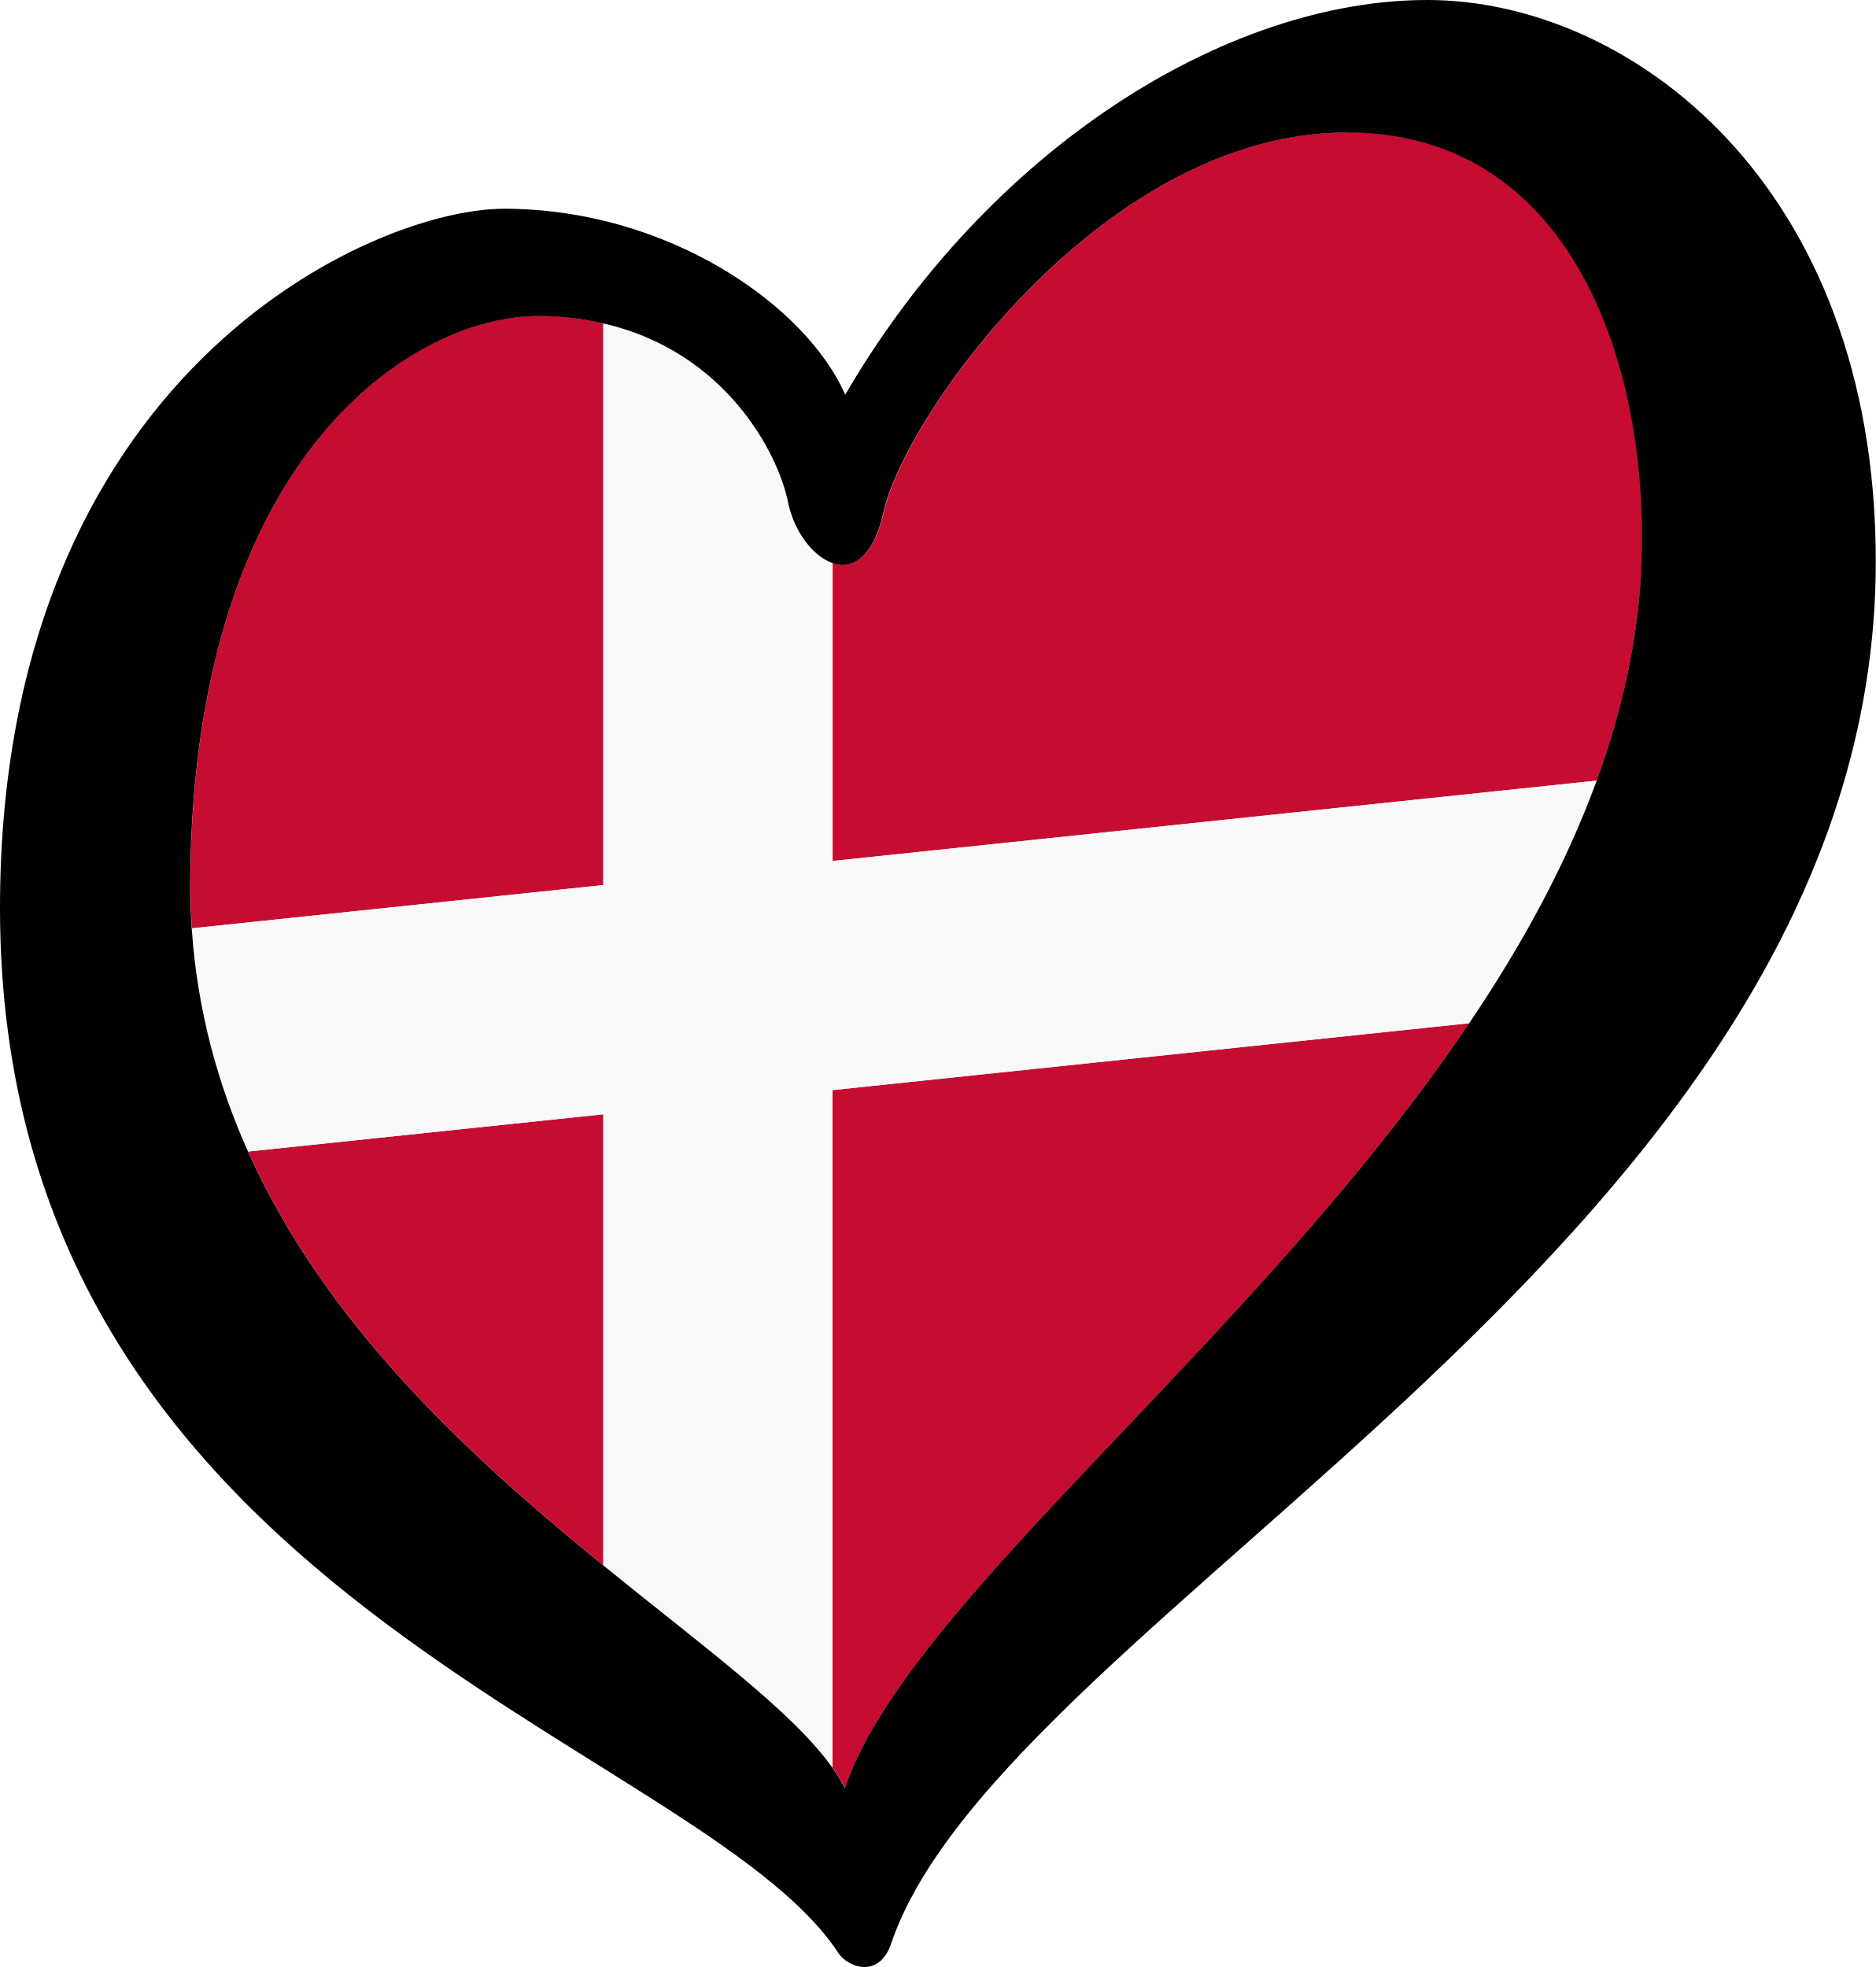
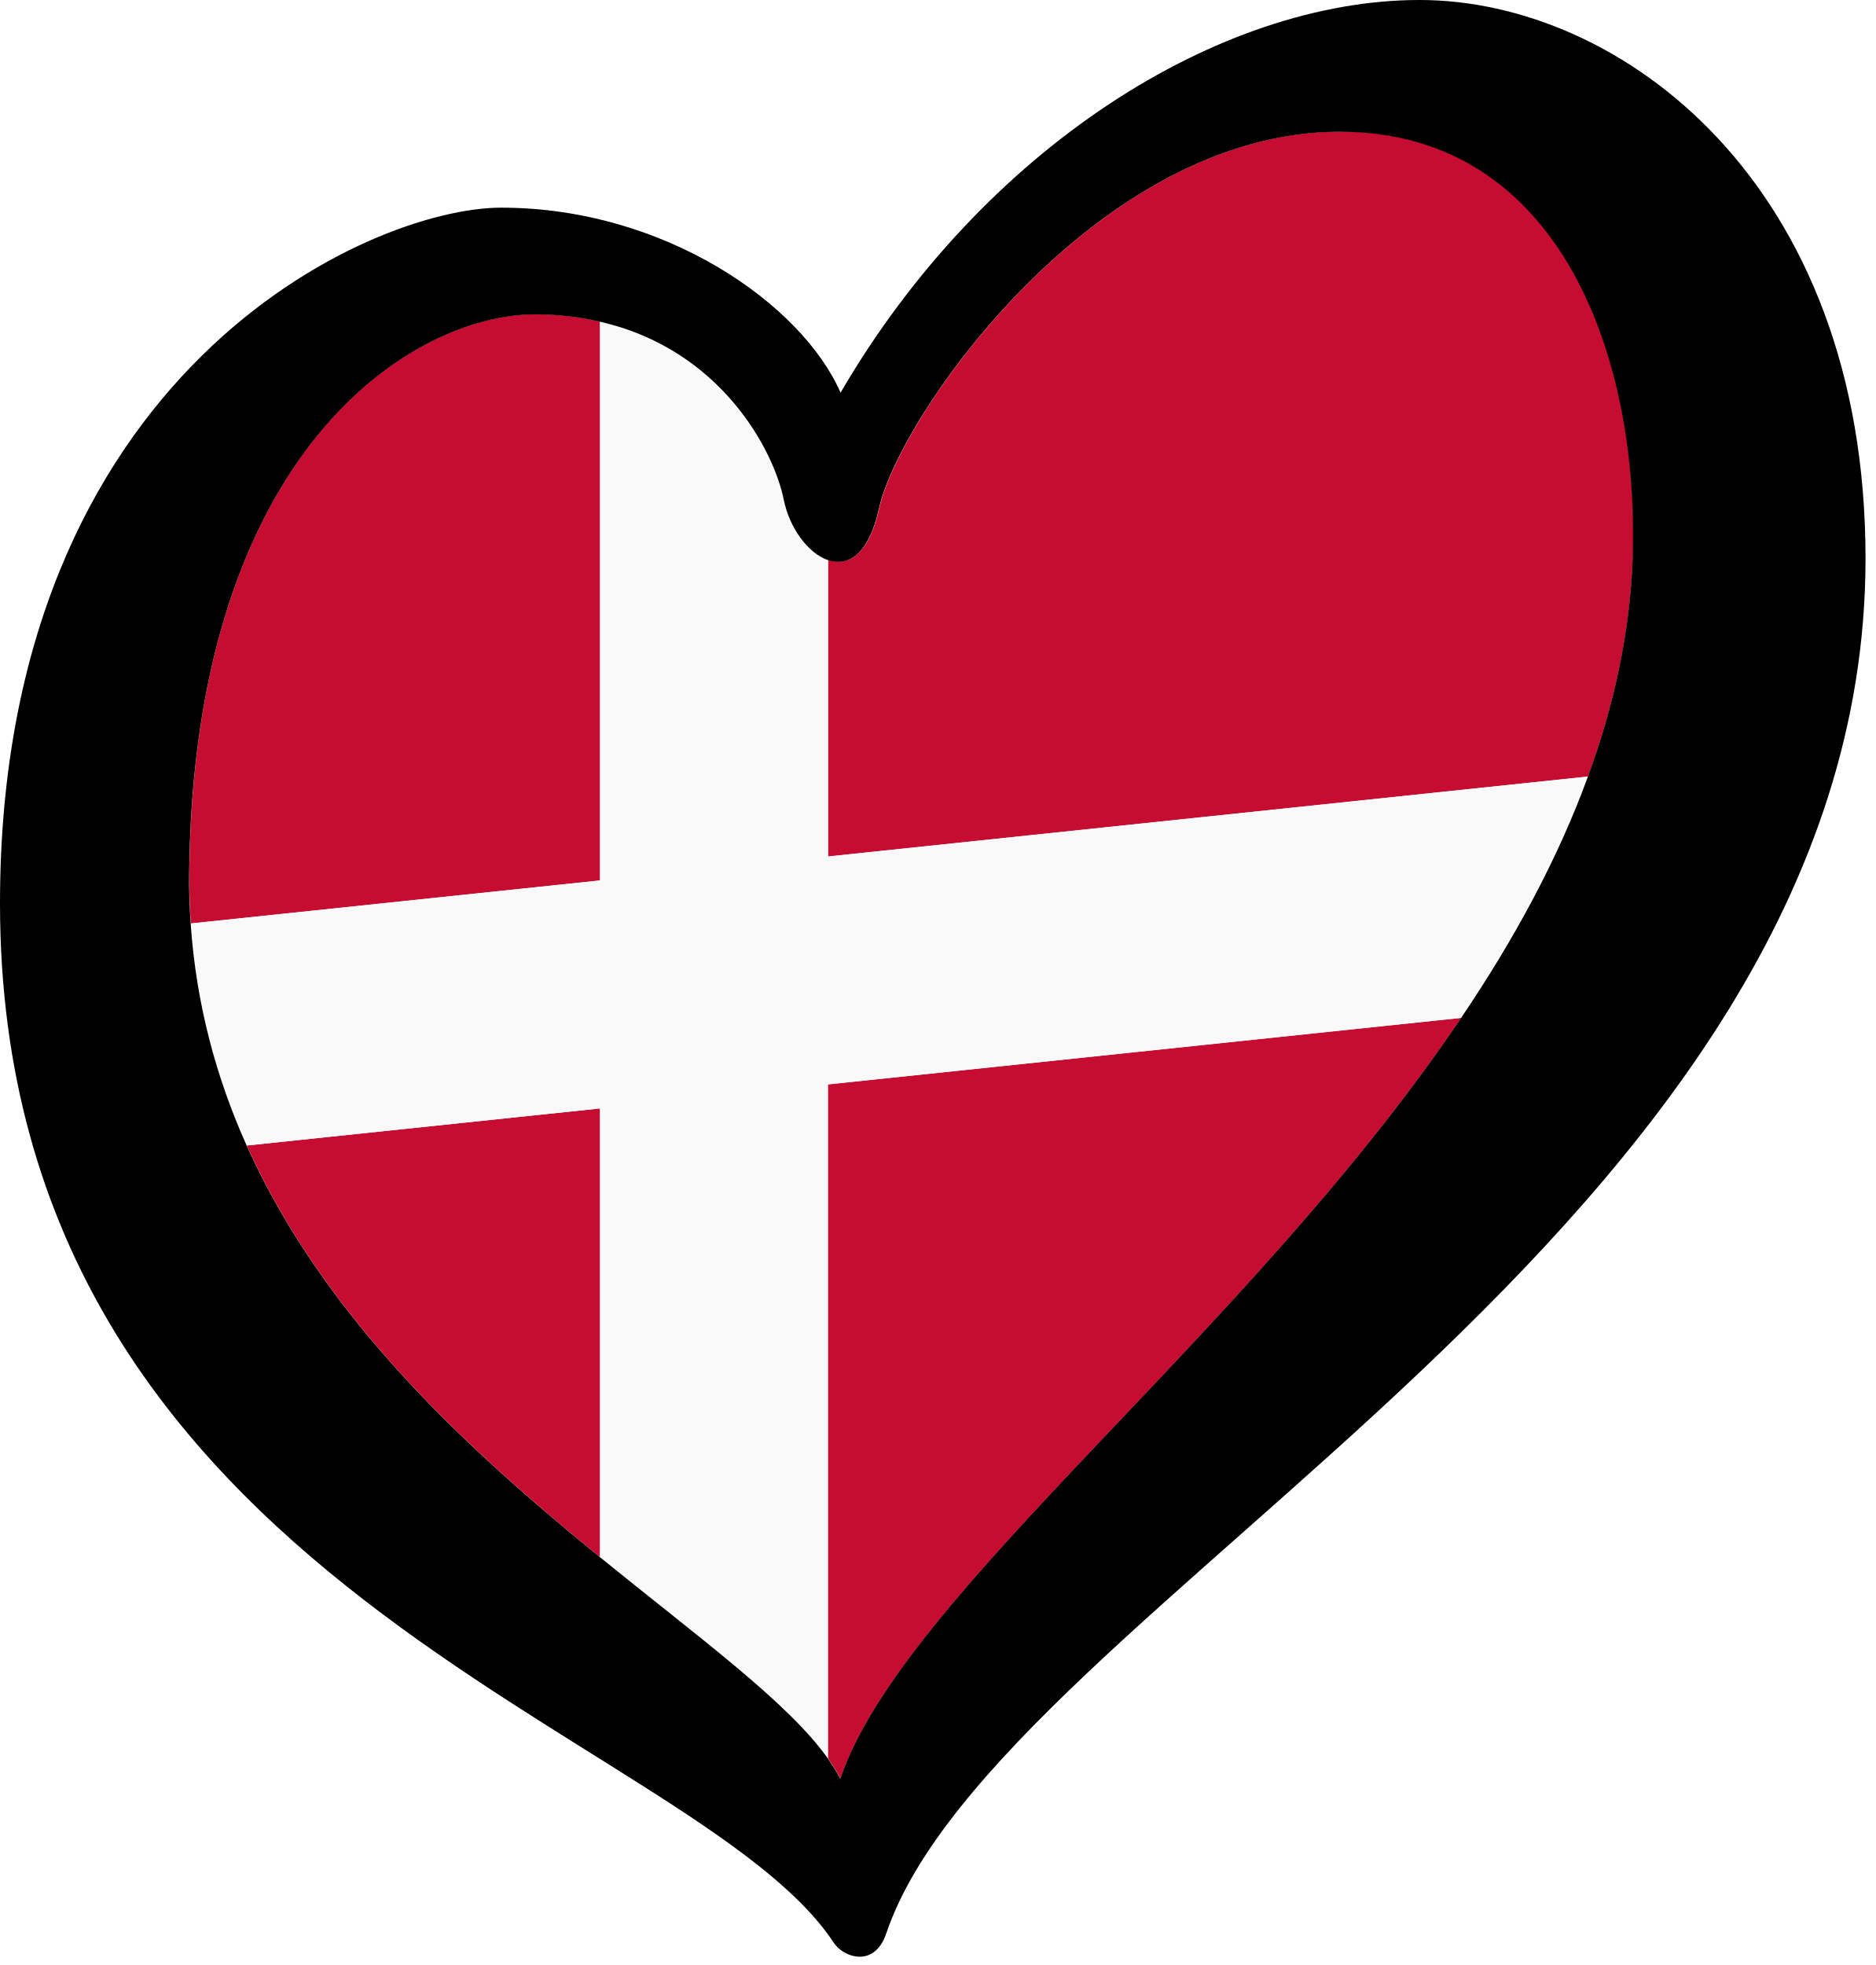
- <svg xmlns="http://www.w3.org/2000/svg" id="LOGO_LAYER" viewBox="0 0 125.33 131.443" version="1.1" width="125.33" height="131.443">
+ <svg xmlns="http://www.w3.org/2000/svg" width="100%" height="100%" viewBox="0 0 126 132" version="1.1" xml:space="preserve">
  <defs id="defs1">
    <style id="style1">.cls-1{fill:#f9f9f9;}.cls-2{fill:#c60c30;}</style>
  </defs>
  <g id="LOGO_GROUP" transform="translate(-232.76,-97.88)">
    <g id="SELECT_FLAG_HERE">
      <g id="BLACK_FLAG">
        <path class="cls-2" d="m 288.38,215.99 c 0.33,0.47 0.62,0.93 0.84,1.38 4.17,-12.4 27.34,-29.8 41.71,-51.12 l -42.55,4.47 z" id="path1" />
        <path class="cls-2" d="m 249.34,174.83 c 5.28,11.76 15.09,20.62 23.73,27.65 v -30.14 z" id="path2" />
        <path class="cls-2" d="m 322.79,106.72 c -16.31,0 -29.59,19.06 -30.96,25.31 -0.69,3.13 -2.1,3.93 -3.44,3.46 v 19.92 l 51.06,-5.37 c 1.75,-4.79 2.84,-9.73 3.01,-14.81 0.45,-13.11 -4.73,-28.52 -19.67,-28.52 z" id="path3" />
        <path class="cls-2" d="m 273.07,119.48 c -1.33,-0.3 -2.77,-0.49 -4.36,-0.49 -8.08,0 -22.92,8.92 -23.23,37.43 -0.01,1.18 0.02,2.35 0.1,3.49 l 27.49,-2.89 z" id="path4" />
        <path class="cls-1" d="m 288.38,135.5 c -1.33,-0.46 -2.58,-2.17 -2.96,-4.07 -0.65,-3.28 -4.2,-10.09 -12.35,-11.94 v 37.54 l -27.49,2.89 c 0.37,5.44 1.73,10.39 3.76,14.91 l 23.73,-2.49 v 30.14 c 6.68,5.43 12.66,9.77 15.31,13.52 v -45.27 l 42.55,-4.47 c 3.49,-5.18 6.46,-10.58 8.52,-16.21 l -51.06,5.37 V 135.5 Z" id="path5" />
        <path d="m 328.12,97.88 c -13.42,0 -29.29,9.91 -38.89,26.38 -2.59,-5.95 -11.83,-12.43 -22.8,-12.43 -8.84,0 -33.67,11.05 -33.67,46.73 0,46.05 46.59,55.51 56.01,69.82 0.65,0.99 2.73,1.73 3.53,-0.62 7.51,-22.18 65.79,-47.24 65.79,-92.37 0,-25.31 -16.53,-37.51 -29.95,-37.51 z m 14.33,37.36 c -0.17,5.09 -1.26,10.03 -3.01,14.81 -2.05,5.62 -5.02,11.03 -8.52,16.21 -14.37,21.31 -37.54,38.71 -41.71,51.12 -0.22,-0.45 -0.51,-0.91 -0.84,-1.38 -2.65,-3.75 -8.63,-8.09 -15.31,-13.52 -8.64,-7.03 -18.45,-15.89 -23.73,-27.65 -2.03,-4.52 -3.39,-9.47 -3.76,-14.91 -0.08,-1.14 -0.12,-2.3 -0.1,-3.49 0.32,-28.51 15.16,-37.43 23.23,-37.43 1.59,0 3.03,0.18 4.36,0.49 8.14,1.85 11.69,8.66 12.35,11.94 0.38,1.9 1.63,3.61 2.96,4.07 1.34,0.47 2.75,-0.33 3.44,-3.46 1.37,-6.25 14.65,-25.31 30.96,-25.31 14.94,0 20.12,15.41 19.67,28.52 z" id="path6" />
      </g>
    </g>
  </g>
</svg>
